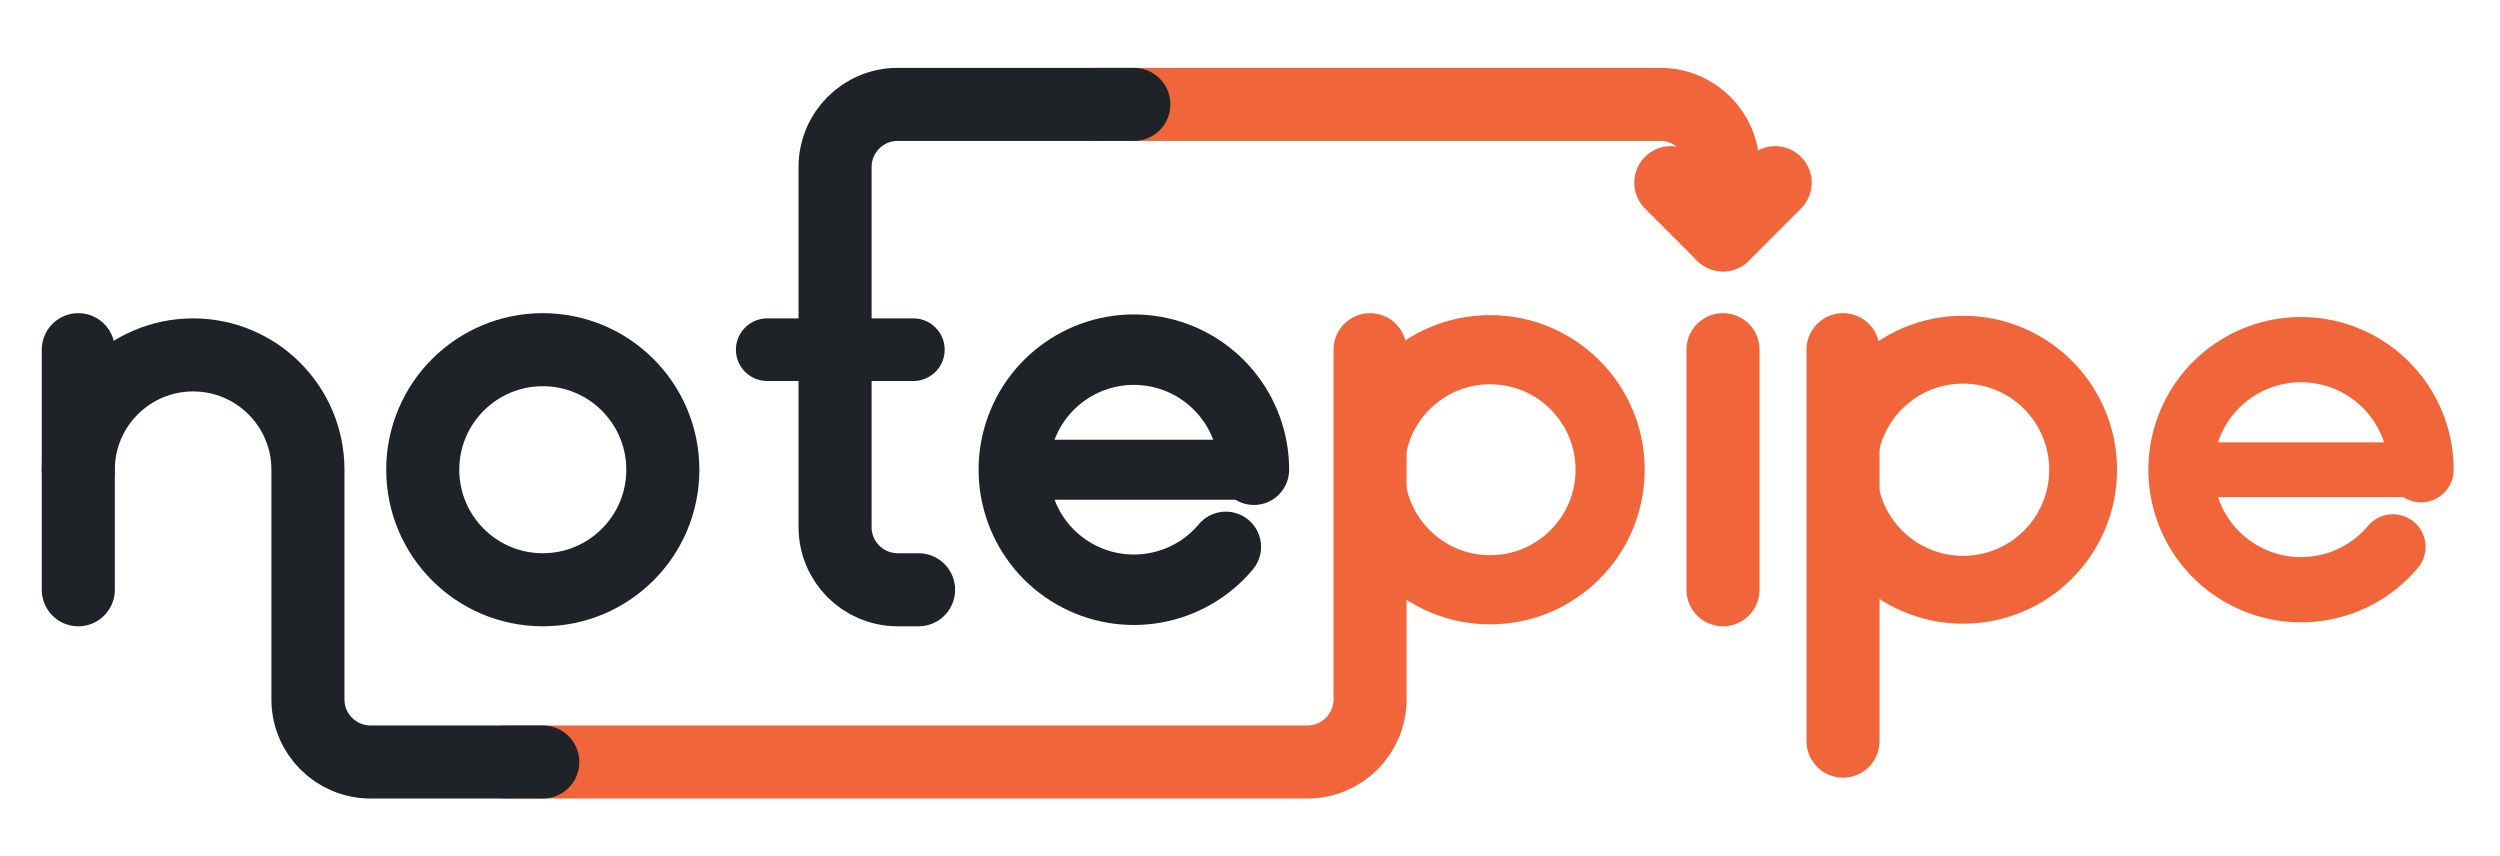
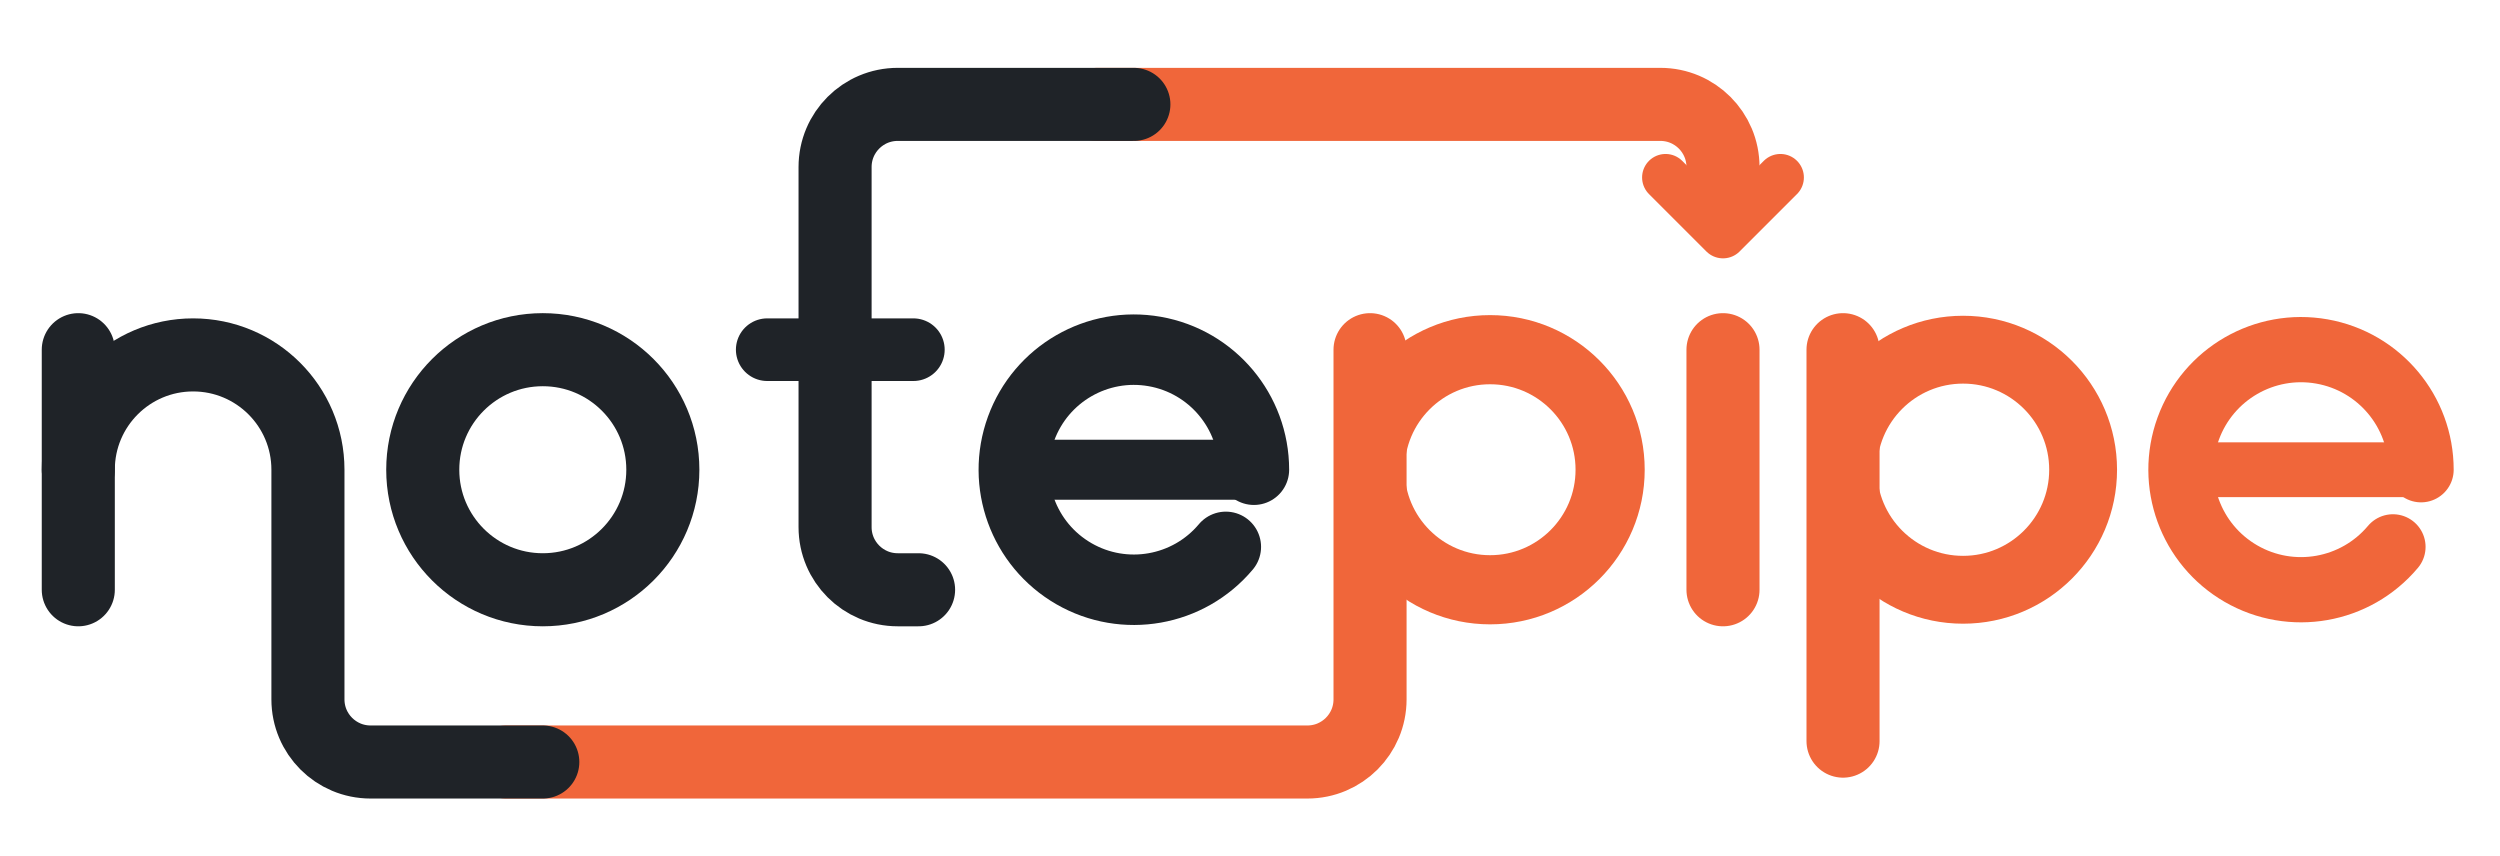
<svg xmlns="http://www.w3.org/2000/svg" width="479" height="164" viewBox="0 0 479 164" role="img" aria-label="notepipe">
  <g fill="none" stroke-linecap="round" stroke-linejoin="round">
-     <path d="M210.25 20H318.125A12 12 0 0 1 330.125 32V45" stroke="#f0663a" stroke-width="14" />
+     <path d="M210.25 20H318.125A12 12 0 0 1 330.125 32V33" stroke="#f0663a" stroke-width="14" />
    <path d="M97.0 146H250.5A12 12 0 0 0 262.5 134V67.0" stroke="#f0663a" stroke-width="14" />
-     <path d="M320.125 35L330.125 45L340.125 35" stroke="#f0663a" stroke-width="14" />
+     <path d="M319.125 34L330.125 45L341.125 34" stroke="#f0663a" stroke-width="9" />
    <path d="M262.5 90.0A23 23 0 1 1 308.5 90.0A23 23 0 1 1 262.5 90.0" stroke="#f0663a" stroke-width="13.25" />
    <path d="M330.125 67.0V113.0" stroke="#f0663a" stroke-width="14" />
    <path d="M353.125 67.0V142" stroke="#f0663a" stroke-width="14" />
    <path d="M353.125 90.0A23 23 0 1 1 399.125 90.0A23 23 0 1 1 353.125 90.0" stroke="#f0663a" stroke-width="13" />
    <path d="M463.875 90.0A23 23 0 1 0 458.49 104.78" stroke="#f0663a" stroke-width="12.5" />
    <path d="M417.875 90.0H463.875" stroke="#f0663a" stroke-width="10.5" />
    <path d="M15.0 67.0V113.0" stroke="#1f2328" stroke-width="14" />
    <path d="M15.0 90.0A22 22 0 0 1 59.0 90.0V134A12 12 0 0 0 71.0 146H104.0" stroke="#1f2328" stroke-width="14" />
    <path d="M81.0 90.0A23 23 0 1 1 127.0 90.0A23 23 0 1 1 81.0 90.0" stroke="#1f2328" stroke-width="14" />
    <path d="M176.0 113.0H172.0A12 12 0 0 1 160.0 101.0V32A12 12 0 0 1 172.0 20H217.25" stroke="#1f2328" stroke-width="14" />
    <path d="M147.0 67.0H175.0" stroke="#1f2328" stroke-width="12" />
    <path d="M240.25 90.0A23 23 0 1 0 234.87 104.78" stroke="#1f2328" stroke-width="13.5" />
    <path d="M194.25 90.0H240.25" stroke="#1f2328" stroke-width="11.5" />
  </g>
</svg>
